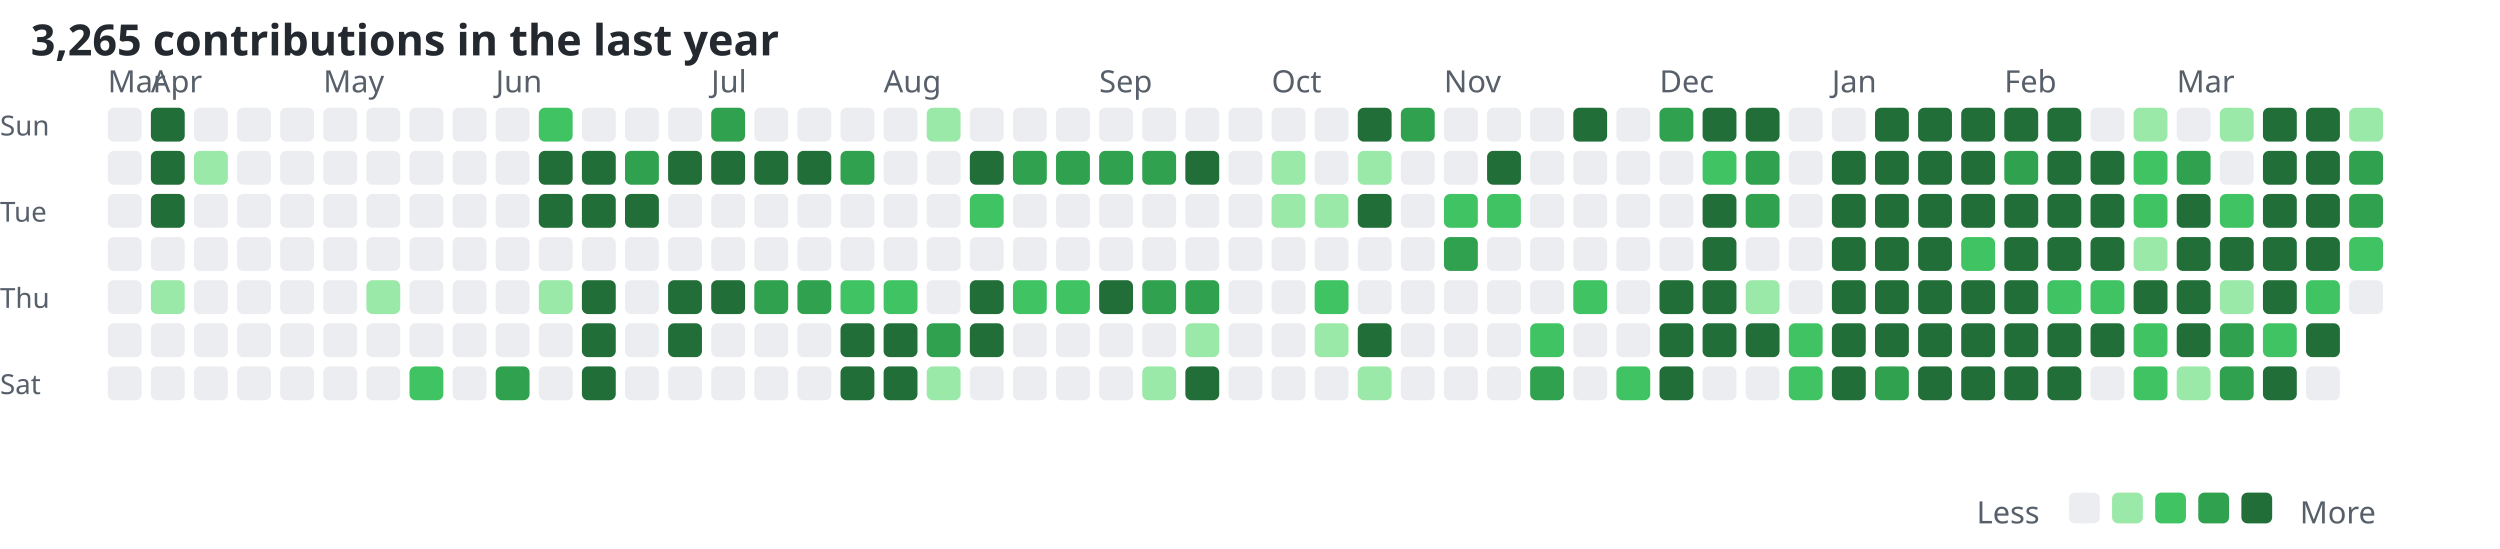
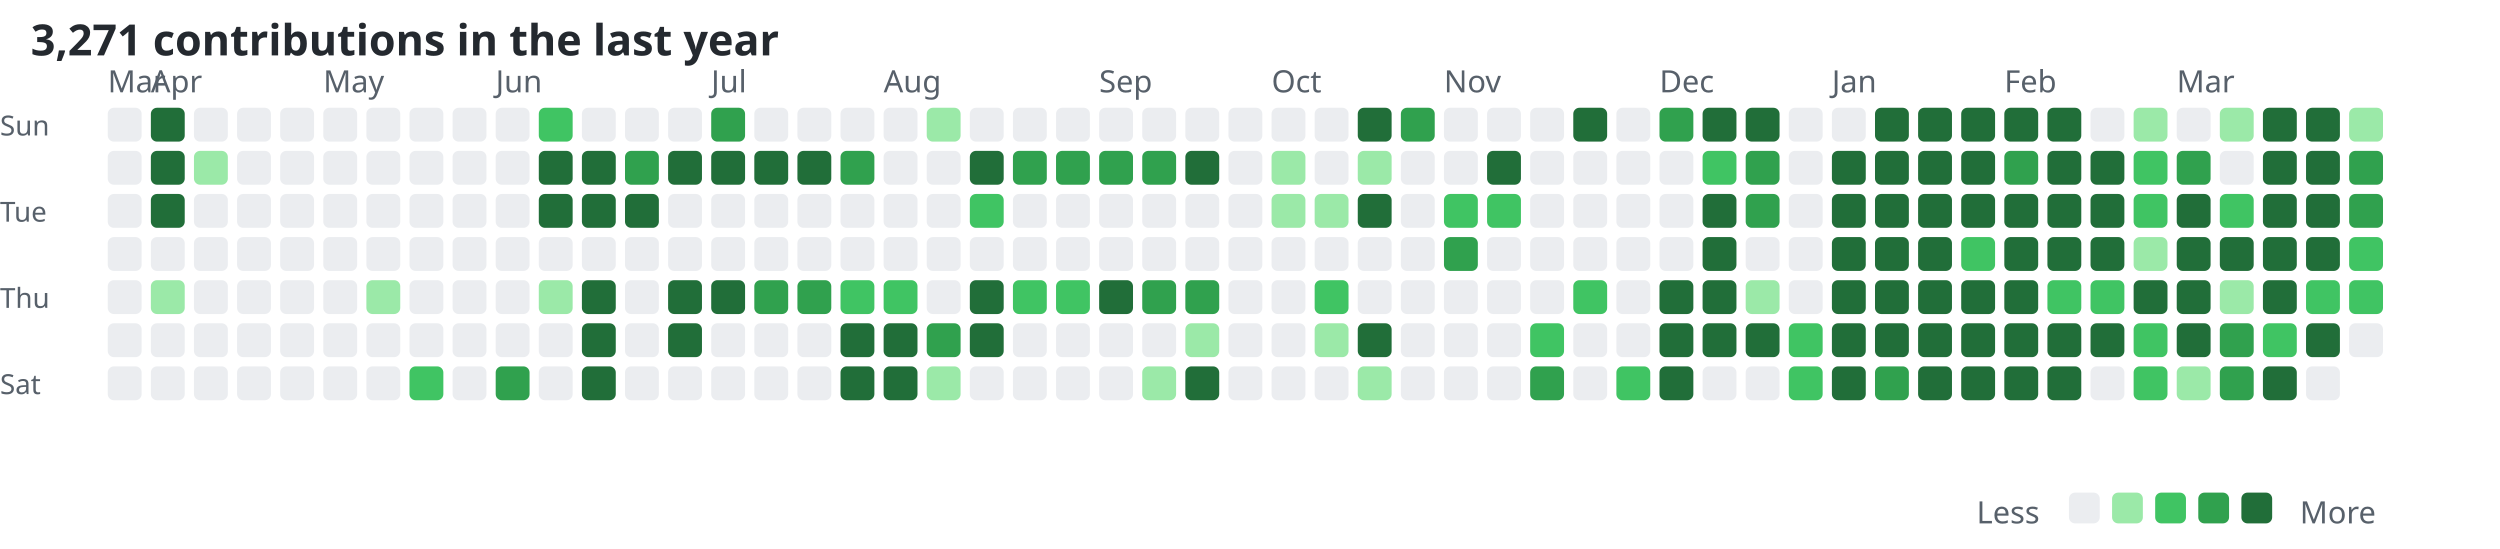
<svg xmlns="http://www.w3.org/2000/svg" width="812" height="178" viewBox="0 0 812 178">
  <style>
    .title { font: 600 14px 'Segoe UI', sans-serif; fill: #24292f; }
    .month { font: 400 10px 'Segoe UI', sans-serif; fill: #57606a; }
    .legend { font: 400 10px 'Segoe UI', sans-serif; fill: #57606a; }
    .day { font: 400 9px 'Segoe UI', sans-serif; fill: #57606a; }
  </style>
-   <text x="10" y="18" class="title">3,265 contributions in the last year</text>
+   <text x="10" y="18" class="title">3,271 contributions in the last year</text>
  <text x="35" y="30" class="month">Mar</text>
  <text x="49" y="30" class="month">Apr</text>
  <text x="105" y="30" class="month">May</text>
  <text x="161" y="30" class="month">Jun</text>
  <text x="231" y="30" class="month">Jul</text>
  <text x="287" y="30" class="month">Aug</text>
  <text x="357" y="30" class="month">Sep</text>
  <text x="413" y="30" class="month">Oct</text>
  <text x="469" y="30" class="month">Nov</text>
  <text x="539" y="30" class="month">Dec</text>
  <text x="595" y="30" class="month">Jan</text>
  <text x="651" y="30" class="month">Feb</text>
  <text x="707" y="30" class="month">Mar</text>
  <text x="0" y="44" class="day">Sun</text>
  <text x="0" y="72" class="day">Tue</text>
  <text x="0" y="100" class="day">Thu</text>
  <text x="0" y="128" class="day">Sat</text>
  <rect x="35" y="35" width="11" height="11" rx="2" ry="2" fill="#ebedf0" />
  <rect x="35" y="49" width="11" height="11" rx="2" ry="2" fill="#ebedf0" />
  <rect x="35" y="63" width="11" height="11" rx="2" ry="2" fill="#ebedf0" />
  <rect x="35" y="77" width="11" height="11" rx="2" ry="2" fill="#ebedf0" />
  <rect x="35" y="91" width="11" height="11" rx="2" ry="2" fill="#ebedf0" />
  <rect x="35" y="105" width="11" height="11" rx="2" ry="2" fill="#ebedf0" />
  <rect x="35" y="119" width="11" height="11" rx="2" ry="2" fill="#ebedf0" />
  <rect x="49" y="35" width="11" height="11" rx="2" ry="2" fill="#216e39" />
  <rect x="49" y="49" width="11" height="11" rx="2" ry="2" fill="#216e39" />
  <rect x="49" y="63" width="11" height="11" rx="2" ry="2" fill="#216e39" />
  <rect x="49" y="77" width="11" height="11" rx="2" ry="2" fill="#ebedf0" />
  <rect x="49" y="91" width="11" height="11" rx="2" ry="2" fill="#9be9a8" />
  <rect x="49" y="105" width="11" height="11" rx="2" ry="2" fill="#ebedf0" />
  <rect x="49" y="119" width="11" height="11" rx="2" ry="2" fill="#ebedf0" />
  <rect x="63" y="35" width="11" height="11" rx="2" ry="2" fill="#ebedf0" />
  <rect x="63" y="49" width="11" height="11" rx="2" ry="2" fill="#9be9a8" />
  <rect x="63" y="63" width="11" height="11" rx="2" ry="2" fill="#ebedf0" />
  <rect x="63" y="77" width="11" height="11" rx="2" ry="2" fill="#ebedf0" />
  <rect x="63" y="91" width="11" height="11" rx="2" ry="2" fill="#ebedf0" />
  <rect x="63" y="105" width="11" height="11" rx="2" ry="2" fill="#ebedf0" />
  <rect x="63" y="119" width="11" height="11" rx="2" ry="2" fill="#ebedf0" />
  <rect x="77" y="35" width="11" height="11" rx="2" ry="2" fill="#ebedf0" />
  <rect x="77" y="49" width="11" height="11" rx="2" ry="2" fill="#ebedf0" />
  <rect x="77" y="63" width="11" height="11" rx="2" ry="2" fill="#ebedf0" />
  <rect x="77" y="77" width="11" height="11" rx="2" ry="2" fill="#ebedf0" />
  <rect x="77" y="91" width="11" height="11" rx="2" ry="2" fill="#ebedf0" />
  <rect x="77" y="105" width="11" height="11" rx="2" ry="2" fill="#ebedf0" />
  <rect x="77" y="119" width="11" height="11" rx="2" ry="2" fill="#ebedf0" />
  <rect x="91" y="35" width="11" height="11" rx="2" ry="2" fill="#ebedf0" />
  <rect x="91" y="49" width="11" height="11" rx="2" ry="2" fill="#ebedf0" />
  <rect x="91" y="63" width="11" height="11" rx="2" ry="2" fill="#ebedf0" />
  <rect x="91" y="77" width="11" height="11" rx="2" ry="2" fill="#ebedf0" />
  <rect x="91" y="91" width="11" height="11" rx="2" ry="2" fill="#ebedf0" />
  <rect x="91" y="105" width="11" height="11" rx="2" ry="2" fill="#ebedf0" />
  <rect x="91" y="119" width="11" height="11" rx="2" ry="2" fill="#ebedf0" />
  <rect x="105" y="35" width="11" height="11" rx="2" ry="2" fill="#ebedf0" />
  <rect x="105" y="49" width="11" height="11" rx="2" ry="2" fill="#ebedf0" />
  <rect x="105" y="63" width="11" height="11" rx="2" ry="2" fill="#ebedf0" />
  <rect x="105" y="77" width="11" height="11" rx="2" ry="2" fill="#ebedf0" />
  <rect x="105" y="91" width="11" height="11" rx="2" ry="2" fill="#ebedf0" />
  <rect x="105" y="105" width="11" height="11" rx="2" ry="2" fill="#ebedf0" />
  <rect x="105" y="119" width="11" height="11" rx="2" ry="2" fill="#ebedf0" />
  <rect x="119" y="35" width="11" height="11" rx="2" ry="2" fill="#ebedf0" />
  <rect x="119" y="49" width="11" height="11" rx="2" ry="2" fill="#ebedf0" />
  <rect x="119" y="63" width="11" height="11" rx="2" ry="2" fill="#ebedf0" />
  <rect x="119" y="77" width="11" height="11" rx="2" ry="2" fill="#ebedf0" />
  <rect x="119" y="91" width="11" height="11" rx="2" ry="2" fill="#9be9a8" />
  <rect x="119" y="105" width="11" height="11" rx="2" ry="2" fill="#ebedf0" />
  <rect x="119" y="119" width="11" height="11" rx="2" ry="2" fill="#ebedf0" />
  <rect x="133" y="35" width="11" height="11" rx="2" ry="2" fill="#ebedf0" />
  <rect x="133" y="49" width="11" height="11" rx="2" ry="2" fill="#ebedf0" />
  <rect x="133" y="63" width="11" height="11" rx="2" ry="2" fill="#ebedf0" />
  <rect x="133" y="77" width="11" height="11" rx="2" ry="2" fill="#ebedf0" />
  <rect x="133" y="91" width="11" height="11" rx="2" ry="2" fill="#ebedf0" />
  <rect x="133" y="105" width="11" height="11" rx="2" ry="2" fill="#ebedf0" />
  <rect x="133" y="119" width="11" height="11" rx="2" ry="2" fill="#40c463" />
  <rect x="147" y="35" width="11" height="11" rx="2" ry="2" fill="#ebedf0" />
  <rect x="147" y="49" width="11" height="11" rx="2" ry="2" fill="#ebedf0" />
  <rect x="147" y="63" width="11" height="11" rx="2" ry="2" fill="#ebedf0" />
  <rect x="147" y="77" width="11" height="11" rx="2" ry="2" fill="#ebedf0" />
  <rect x="147" y="91" width="11" height="11" rx="2" ry="2" fill="#ebedf0" />
  <rect x="147" y="105" width="11" height="11" rx="2" ry="2" fill="#ebedf0" />
  <rect x="147" y="119" width="11" height="11" rx="2" ry="2" fill="#ebedf0" />
  <rect x="161" y="35" width="11" height="11" rx="2" ry="2" fill="#ebedf0" />
  <rect x="161" y="49" width="11" height="11" rx="2" ry="2" fill="#ebedf0" />
  <rect x="161" y="63" width="11" height="11" rx="2" ry="2" fill="#ebedf0" />
  <rect x="161" y="77" width="11" height="11" rx="2" ry="2" fill="#ebedf0" />
  <rect x="161" y="91" width="11" height="11" rx="2" ry="2" fill="#ebedf0" />
  <rect x="161" y="105" width="11" height="11" rx="2" ry="2" fill="#ebedf0" />
  <rect x="161" y="119" width="11" height="11" rx="2" ry="2" fill="#30a14e" />
  <rect x="175" y="35" width="11" height="11" rx="2" ry="2" fill="#40c463" />
  <rect x="175" y="49" width="11" height="11" rx="2" ry="2" fill="#216e39" />
  <rect x="175" y="63" width="11" height="11" rx="2" ry="2" fill="#216e39" />
  <rect x="175" y="77" width="11" height="11" rx="2" ry="2" fill="#ebedf0" />
  <rect x="175" y="91" width="11" height="11" rx="2" ry="2" fill="#9be9a8" />
  <rect x="175" y="105" width="11" height="11" rx="2" ry="2" fill="#ebedf0" />
  <rect x="175" y="119" width="11" height="11" rx="2" ry="2" fill="#ebedf0" />
  <rect x="189" y="35" width="11" height="11" rx="2" ry="2" fill="#ebedf0" />
  <rect x="189" y="49" width="11" height="11" rx="2" ry="2" fill="#216e39" />
  <rect x="189" y="63" width="11" height="11" rx="2" ry="2" fill="#216e39" />
  <rect x="189" y="77" width="11" height="11" rx="2" ry="2" fill="#ebedf0" />
  <rect x="189" y="91" width="11" height="11" rx="2" ry="2" fill="#216e39" />
  <rect x="189" y="105" width="11" height="11" rx="2" ry="2" fill="#216e39" />
  <rect x="189" y="119" width="11" height="11" rx="2" ry="2" fill="#216e39" />
  <rect x="203" y="35" width="11" height="11" rx="2" ry="2" fill="#ebedf0" />
  <rect x="203" y="49" width="11" height="11" rx="2" ry="2" fill="#30a14e" />
  <rect x="203" y="63" width="11" height="11" rx="2" ry="2" fill="#216e39" />
  <rect x="203" y="77" width="11" height="11" rx="2" ry="2" fill="#ebedf0" />
  <rect x="203" y="91" width="11" height="11" rx="2" ry="2" fill="#ebedf0" />
  <rect x="203" y="105" width="11" height="11" rx="2" ry="2" fill="#ebedf0" />
  <rect x="203" y="119" width="11" height="11" rx="2" ry="2" fill="#ebedf0" />
  <rect x="217" y="35" width="11" height="11" rx="2" ry="2" fill="#ebedf0" />
  <rect x="217" y="49" width="11" height="11" rx="2" ry="2" fill="#216e39" />
  <rect x="217" y="63" width="11" height="11" rx="2" ry="2" fill="#ebedf0" />
  <rect x="217" y="77" width="11" height="11" rx="2" ry="2" fill="#ebedf0" />
  <rect x="217" y="91" width="11" height="11" rx="2" ry="2" fill="#216e39" />
  <rect x="217" y="105" width="11" height="11" rx="2" ry="2" fill="#216e39" />
  <rect x="217" y="119" width="11" height="11" rx="2" ry="2" fill="#ebedf0" />
  <rect x="231" y="35" width="11" height="11" rx="2" ry="2" fill="#30a14e" />
  <rect x="231" y="49" width="11" height="11" rx="2" ry="2" fill="#216e39" />
  <rect x="231" y="63" width="11" height="11" rx="2" ry="2" fill="#ebedf0" />
  <rect x="231" y="77" width="11" height="11" rx="2" ry="2" fill="#ebedf0" />
  <rect x="231" y="91" width="11" height="11" rx="2" ry="2" fill="#216e39" />
  <rect x="231" y="105" width="11" height="11" rx="2" ry="2" fill="#ebedf0" />
  <rect x="231" y="119" width="11" height="11" rx="2" ry="2" fill="#ebedf0" />
  <rect x="245" y="35" width="11" height="11" rx="2" ry="2" fill="#ebedf0" />
  <rect x="245" y="49" width="11" height="11" rx="2" ry="2" fill="#216e39" />
  <rect x="245" y="63" width="11" height="11" rx="2" ry="2" fill="#ebedf0" />
  <rect x="245" y="77" width="11" height="11" rx="2" ry="2" fill="#ebedf0" />
  <rect x="245" y="91" width="11" height="11" rx="2" ry="2" fill="#30a14e" />
  <rect x="245" y="105" width="11" height="11" rx="2" ry="2" fill="#ebedf0" />
  <rect x="245" y="119" width="11" height="11" rx="2" ry="2" fill="#ebedf0" />
  <rect x="259" y="35" width="11" height="11" rx="2" ry="2" fill="#ebedf0" />
  <rect x="259" y="49" width="11" height="11" rx="2" ry="2" fill="#216e39" />
  <rect x="259" y="63" width="11" height="11" rx="2" ry="2" fill="#ebedf0" />
  <rect x="259" y="77" width="11" height="11" rx="2" ry="2" fill="#ebedf0" />
  <rect x="259" y="91" width="11" height="11" rx="2" ry="2" fill="#30a14e" />
  <rect x="259" y="105" width="11" height="11" rx="2" ry="2" fill="#ebedf0" />
  <rect x="259" y="119" width="11" height="11" rx="2" ry="2" fill="#ebedf0" />
  <rect x="273" y="35" width="11" height="11" rx="2" ry="2" fill="#ebedf0" />
  <rect x="273" y="49" width="11" height="11" rx="2" ry="2" fill="#30a14e" />
  <rect x="273" y="63" width="11" height="11" rx="2" ry="2" fill="#ebedf0" />
  <rect x="273" y="77" width="11" height="11" rx="2" ry="2" fill="#ebedf0" />
  <rect x="273" y="91" width="11" height="11" rx="2" ry="2" fill="#40c463" />
  <rect x="273" y="105" width="11" height="11" rx="2" ry="2" fill="#216e39" />
  <rect x="273" y="119" width="11" height="11" rx="2" ry="2" fill="#216e39" />
  <rect x="287" y="35" width="11" height="11" rx="2" ry="2" fill="#ebedf0" />
  <rect x="287" y="49" width="11" height="11" rx="2" ry="2" fill="#ebedf0" />
  <rect x="287" y="63" width="11" height="11" rx="2" ry="2" fill="#ebedf0" />
  <rect x="287" y="77" width="11" height="11" rx="2" ry="2" fill="#ebedf0" />
  <rect x="287" y="91" width="11" height="11" rx="2" ry="2" fill="#40c463" />
  <rect x="287" y="105" width="11" height="11" rx="2" ry="2" fill="#216e39" />
  <rect x="287" y="119" width="11" height="11" rx="2" ry="2" fill="#216e39" />
  <rect x="301" y="35" width="11" height="11" rx="2" ry="2" fill="#9be9a8" />
  <rect x="301" y="49" width="11" height="11" rx="2" ry="2" fill="#ebedf0" />
  <rect x="301" y="63" width="11" height="11" rx="2" ry="2" fill="#ebedf0" />
  <rect x="301" y="77" width="11" height="11" rx="2" ry="2" fill="#ebedf0" />
  <rect x="301" y="91" width="11" height="11" rx="2" ry="2" fill="#ebedf0" />
  <rect x="301" y="105" width="11" height="11" rx="2" ry="2" fill="#30a14e" />
  <rect x="301" y="119" width="11" height="11" rx="2" ry="2" fill="#9be9a8" />
  <rect x="315" y="35" width="11" height="11" rx="2" ry="2" fill="#ebedf0" />
  <rect x="315" y="49" width="11" height="11" rx="2" ry="2" fill="#216e39" />
  <rect x="315" y="63" width="11" height="11" rx="2" ry="2" fill="#40c463" />
  <rect x="315" y="77" width="11" height="11" rx="2" ry="2" fill="#ebedf0" />
  <rect x="315" y="91" width="11" height="11" rx="2" ry="2" fill="#216e39" />
  <rect x="315" y="105" width="11" height="11" rx="2" ry="2" fill="#216e39" />
  <rect x="315" y="119" width="11" height="11" rx="2" ry="2" fill="#ebedf0" />
  <rect x="329" y="35" width="11" height="11" rx="2" ry="2" fill="#ebedf0" />
  <rect x="329" y="49" width="11" height="11" rx="2" ry="2" fill="#30a14e" />
  <rect x="329" y="63" width="11" height="11" rx="2" ry="2" fill="#ebedf0" />
  <rect x="329" y="77" width="11" height="11" rx="2" ry="2" fill="#ebedf0" />
  <rect x="329" y="91" width="11" height="11" rx="2" ry="2" fill="#40c463" />
  <rect x="329" y="105" width="11" height="11" rx="2" ry="2" fill="#ebedf0" />
  <rect x="329" y="119" width="11" height="11" rx="2" ry="2" fill="#ebedf0" />
  <rect x="343" y="35" width="11" height="11" rx="2" ry="2" fill="#ebedf0" />
  <rect x="343" y="49" width="11" height="11" rx="2" ry="2" fill="#30a14e" />
  <rect x="343" y="63" width="11" height="11" rx="2" ry="2" fill="#ebedf0" />
  <rect x="343" y="77" width="11" height="11" rx="2" ry="2" fill="#ebedf0" />
  <rect x="343" y="91" width="11" height="11" rx="2" ry="2" fill="#40c463" />
  <rect x="343" y="105" width="11" height="11" rx="2" ry="2" fill="#ebedf0" />
  <rect x="343" y="119" width="11" height="11" rx="2" ry="2" fill="#ebedf0" />
  <rect x="357" y="35" width="11" height="11" rx="2" ry="2" fill="#ebedf0" />
  <rect x="357" y="49" width="11" height="11" rx="2" ry="2" fill="#30a14e" />
  <rect x="357" y="63" width="11" height="11" rx="2" ry="2" fill="#ebedf0" />
  <rect x="357" y="77" width="11" height="11" rx="2" ry="2" fill="#ebedf0" />
  <rect x="357" y="91" width="11" height="11" rx="2" ry="2" fill="#216e39" />
  <rect x="357" y="105" width="11" height="11" rx="2" ry="2" fill="#ebedf0" />
  <rect x="357" y="119" width="11" height="11" rx="2" ry="2" fill="#ebedf0" />
  <rect x="371" y="35" width="11" height="11" rx="2" ry="2" fill="#ebedf0" />
  <rect x="371" y="49" width="11" height="11" rx="2" ry="2" fill="#30a14e" />
  <rect x="371" y="63" width="11" height="11" rx="2" ry="2" fill="#ebedf0" />
  <rect x="371" y="77" width="11" height="11" rx="2" ry="2" fill="#ebedf0" />
  <rect x="371" y="91" width="11" height="11" rx="2" ry="2" fill="#30a14e" />
  <rect x="371" y="105" width="11" height="11" rx="2" ry="2" fill="#ebedf0" />
  <rect x="371" y="119" width="11" height="11" rx="2" ry="2" fill="#9be9a8" />
  <rect x="385" y="35" width="11" height="11" rx="2" ry="2" fill="#ebedf0" />
  <rect x="385" y="49" width="11" height="11" rx="2" ry="2" fill="#216e39" />
  <rect x="385" y="63" width="11" height="11" rx="2" ry="2" fill="#ebedf0" />
  <rect x="385" y="77" width="11" height="11" rx="2" ry="2" fill="#ebedf0" />
  <rect x="385" y="91" width="11" height="11" rx="2" ry="2" fill="#30a14e" />
  <rect x="385" y="105" width="11" height="11" rx="2" ry="2" fill="#9be9a8" />
  <rect x="385" y="119" width="11" height="11" rx="2" ry="2" fill="#216e39" />
  <rect x="399" y="35" width="11" height="11" rx="2" ry="2" fill="#ebedf0" />
  <rect x="399" y="49" width="11" height="11" rx="2" ry="2" fill="#ebedf0" />
  <rect x="399" y="63" width="11" height="11" rx="2" ry="2" fill="#ebedf0" />
  <rect x="399" y="77" width="11" height="11" rx="2" ry="2" fill="#ebedf0" />
  <rect x="399" y="91" width="11" height="11" rx="2" ry="2" fill="#ebedf0" />
  <rect x="399" y="105" width="11" height="11" rx="2" ry="2" fill="#ebedf0" />
  <rect x="399" y="119" width="11" height="11" rx="2" ry="2" fill="#ebedf0" />
  <rect x="413" y="35" width="11" height="11" rx="2" ry="2" fill="#ebedf0" />
  <rect x="413" y="49" width="11" height="11" rx="2" ry="2" fill="#9be9a8" />
  <rect x="413" y="63" width="11" height="11" rx="2" ry="2" fill="#9be9a8" />
  <rect x="413" y="77" width="11" height="11" rx="2" ry="2" fill="#ebedf0" />
  <rect x="413" y="91" width="11" height="11" rx="2" ry="2" fill="#ebedf0" />
  <rect x="413" y="105" width="11" height="11" rx="2" ry="2" fill="#ebedf0" />
  <rect x="413" y="119" width="11" height="11" rx="2" ry="2" fill="#ebedf0" />
  <rect x="427" y="35" width="11" height="11" rx="2" ry="2" fill="#ebedf0" />
  <rect x="427" y="49" width="11" height="11" rx="2" ry="2" fill="#ebedf0" />
  <rect x="427" y="63" width="11" height="11" rx="2" ry="2" fill="#9be9a8" />
  <rect x="427" y="77" width="11" height="11" rx="2" ry="2" fill="#ebedf0" />
  <rect x="427" y="91" width="11" height="11" rx="2" ry="2" fill="#40c463" />
  <rect x="427" y="105" width="11" height="11" rx="2" ry="2" fill="#9be9a8" />
  <rect x="427" y="119" width="11" height="11" rx="2" ry="2" fill="#ebedf0" />
  <rect x="441" y="35" width="11" height="11" rx="2" ry="2" fill="#216e39" />
  <rect x="441" y="49" width="11" height="11" rx="2" ry="2" fill="#9be9a8" />
  <rect x="441" y="63" width="11" height="11" rx="2" ry="2" fill="#216e39" />
  <rect x="441" y="77" width="11" height="11" rx="2" ry="2" fill="#ebedf0" />
  <rect x="441" y="91" width="11" height="11" rx="2" ry="2" fill="#ebedf0" />
  <rect x="441" y="105" width="11" height="11" rx="2" ry="2" fill="#216e39" />
  <rect x="441" y="119" width="11" height="11" rx="2" ry="2" fill="#9be9a8" />
  <rect x="455" y="35" width="11" height="11" rx="2" ry="2" fill="#30a14e" />
  <rect x="455" y="49" width="11" height="11" rx="2" ry="2" fill="#ebedf0" />
  <rect x="455" y="63" width="11" height="11" rx="2" ry="2" fill="#ebedf0" />
  <rect x="455" y="77" width="11" height="11" rx="2" ry="2" fill="#ebedf0" />
  <rect x="455" y="91" width="11" height="11" rx="2" ry="2" fill="#ebedf0" />
  <rect x="455" y="105" width="11" height="11" rx="2" ry="2" fill="#ebedf0" />
  <rect x="455" y="119" width="11" height="11" rx="2" ry="2" fill="#ebedf0" />
  <rect x="469" y="35" width="11" height="11" rx="2" ry="2" fill="#ebedf0" />
  <rect x="469" y="49" width="11" height="11" rx="2" ry="2" fill="#ebedf0" />
  <rect x="469" y="63" width="11" height="11" rx="2" ry="2" fill="#40c463" />
  <rect x="469" y="77" width="11" height="11" rx="2" ry="2" fill="#30a14e" />
  <rect x="469" y="91" width="11" height="11" rx="2" ry="2" fill="#ebedf0" />
  <rect x="469" y="105" width="11" height="11" rx="2" ry="2" fill="#ebedf0" />
  <rect x="469" y="119" width="11" height="11" rx="2" ry="2" fill="#ebedf0" />
  <rect x="483" y="35" width="11" height="11" rx="2" ry="2" fill="#ebedf0" />
  <rect x="483" y="49" width="11" height="11" rx="2" ry="2" fill="#216e39" />
  <rect x="483" y="63" width="11" height="11" rx="2" ry="2" fill="#40c463" />
  <rect x="483" y="77" width="11" height="11" rx="2" ry="2" fill="#ebedf0" />
  <rect x="483" y="91" width="11" height="11" rx="2" ry="2" fill="#ebedf0" />
  <rect x="483" y="105" width="11" height="11" rx="2" ry="2" fill="#ebedf0" />
  <rect x="483" y="119" width="11" height="11" rx="2" ry="2" fill="#ebedf0" />
  <rect x="497" y="35" width="11" height="11" rx="2" ry="2" fill="#ebedf0" />
  <rect x="497" y="49" width="11" height="11" rx="2" ry="2" fill="#ebedf0" />
  <rect x="497" y="63" width="11" height="11" rx="2" ry="2" fill="#ebedf0" />
  <rect x="497" y="77" width="11" height="11" rx="2" ry="2" fill="#ebedf0" />
  <rect x="497" y="91" width="11" height="11" rx="2" ry="2" fill="#ebedf0" />
  <rect x="497" y="105" width="11" height="11" rx="2" ry="2" fill="#40c463" />
  <rect x="497" y="119" width="11" height="11" rx="2" ry="2" fill="#30a14e" />
  <rect x="511" y="35" width="11" height="11" rx="2" ry="2" fill="#216e39" />
  <rect x="511" y="49" width="11" height="11" rx="2" ry="2" fill="#ebedf0" />
  <rect x="511" y="63" width="11" height="11" rx="2" ry="2" fill="#ebedf0" />
  <rect x="511" y="77" width="11" height="11" rx="2" ry="2" fill="#ebedf0" />
  <rect x="511" y="91" width="11" height="11" rx="2" ry="2" fill="#40c463" />
  <rect x="511" y="105" width="11" height="11" rx="2" ry="2" fill="#ebedf0" />
  <rect x="511" y="119" width="11" height="11" rx="2" ry="2" fill="#ebedf0" />
  <rect x="525" y="35" width="11" height="11" rx="2" ry="2" fill="#ebedf0" />
  <rect x="525" y="49" width="11" height="11" rx="2" ry="2" fill="#ebedf0" />
  <rect x="525" y="63" width="11" height="11" rx="2" ry="2" fill="#ebedf0" />
  <rect x="525" y="77" width="11" height="11" rx="2" ry="2" fill="#ebedf0" />
  <rect x="525" y="91" width="11" height="11" rx="2" ry="2" fill="#ebedf0" />
  <rect x="525" y="105" width="11" height="11" rx="2" ry="2" fill="#ebedf0" />
  <rect x="525" y="119" width="11" height="11" rx="2" ry="2" fill="#40c463" />
  <rect x="539" y="35" width="11" height="11" rx="2" ry="2" fill="#30a14e" />
  <rect x="539" y="49" width="11" height="11" rx="2" ry="2" fill="#ebedf0" />
  <rect x="539" y="63" width="11" height="11" rx="2" ry="2" fill="#ebedf0" />
  <rect x="539" y="77" width="11" height="11" rx="2" ry="2" fill="#ebedf0" />
  <rect x="539" y="91" width="11" height="11" rx="2" ry="2" fill="#216e39" />
  <rect x="539" y="105" width="11" height="11" rx="2" ry="2" fill="#216e39" />
  <rect x="539" y="119" width="11" height="11" rx="2" ry="2" fill="#216e39" />
  <rect x="553" y="35" width="11" height="11" rx="2" ry="2" fill="#216e39" />
  <rect x="553" y="49" width="11" height="11" rx="2" ry="2" fill="#40c463" />
  <rect x="553" y="63" width="11" height="11" rx="2" ry="2" fill="#216e39" />
  <rect x="553" y="77" width="11" height="11" rx="2" ry="2" fill="#216e39" />
  <rect x="553" y="91" width="11" height="11" rx="2" ry="2" fill="#216e39" />
  <rect x="553" y="105" width="11" height="11" rx="2" ry="2" fill="#216e39" />
  <rect x="553" y="119" width="11" height="11" rx="2" ry="2" fill="#ebedf0" />
  <rect x="567" y="35" width="11" height="11" rx="2" ry="2" fill="#216e39" />
  <rect x="567" y="49" width="11" height="11" rx="2" ry="2" fill="#30a14e" />
  <rect x="567" y="63" width="11" height="11" rx="2" ry="2" fill="#30a14e" />
  <rect x="567" y="77" width="11" height="11" rx="2" ry="2" fill="#ebedf0" />
  <rect x="567" y="91" width="11" height="11" rx="2" ry="2" fill="#9be9a8" />
  <rect x="567" y="105" width="11" height="11" rx="2" ry="2" fill="#216e39" />
  <rect x="567" y="119" width="11" height="11" rx="2" ry="2" fill="#ebedf0" />
  <rect x="581" y="35" width="11" height="11" rx="2" ry="2" fill="#ebedf0" />
  <rect x="581" y="49" width="11" height="11" rx="2" ry="2" fill="#ebedf0" />
  <rect x="581" y="63" width="11" height="11" rx="2" ry="2" fill="#ebedf0" />
  <rect x="581" y="77" width="11" height="11" rx="2" ry="2" fill="#ebedf0" />
  <rect x="581" y="91" width="11" height="11" rx="2" ry="2" fill="#ebedf0" />
  <rect x="581" y="105" width="11" height="11" rx="2" ry="2" fill="#40c463" />
  <rect x="581" y="119" width="11" height="11" rx="2" ry="2" fill="#40c463" />
  <rect x="595" y="35" width="11" height="11" rx="2" ry="2" fill="#ebedf0" />
  <rect x="595" y="49" width="11" height="11" rx="2" ry="2" fill="#216e39" />
  <rect x="595" y="63" width="11" height="11" rx="2" ry="2" fill="#216e39" />
  <rect x="595" y="77" width="11" height="11" rx="2" ry="2" fill="#216e39" />
  <rect x="595" y="91" width="11" height="11" rx="2" ry="2" fill="#216e39" />
  <rect x="595" y="105" width="11" height="11" rx="2" ry="2" fill="#216e39" />
  <rect x="595" y="119" width="11" height="11" rx="2" ry="2" fill="#216e39" />
  <rect x="609" y="35" width="11" height="11" rx="2" ry="2" fill="#216e39" />
  <rect x="609" y="49" width="11" height="11" rx="2" ry="2" fill="#216e39" />
  <rect x="609" y="63" width="11" height="11" rx="2" ry="2" fill="#216e39" />
  <rect x="609" y="77" width="11" height="11" rx="2" ry="2" fill="#216e39" />
  <rect x="609" y="91" width="11" height="11" rx="2" ry="2" fill="#216e39" />
  <rect x="609" y="105" width="11" height="11" rx="2" ry="2" fill="#216e39" />
  <rect x="609" y="119" width="11" height="11" rx="2" ry="2" fill="#30a14e" />
  <rect x="623" y="35" width="11" height="11" rx="2" ry="2" fill="#216e39" />
  <rect x="623" y="49" width="11" height="11" rx="2" ry="2" fill="#216e39" />
  <rect x="623" y="63" width="11" height="11" rx="2" ry="2" fill="#216e39" />
  <rect x="623" y="77" width="11" height="11" rx="2" ry="2" fill="#216e39" />
  <rect x="623" y="91" width="11" height="11" rx="2" ry="2" fill="#216e39" />
  <rect x="623" y="105" width="11" height="11" rx="2" ry="2" fill="#216e39" />
  <rect x="623" y="119" width="11" height="11" rx="2" ry="2" fill="#216e39" />
  <rect x="637" y="35" width="11" height="11" rx="2" ry="2" fill="#216e39" />
  <rect x="637" y="49" width="11" height="11" rx="2" ry="2" fill="#216e39" />
  <rect x="637" y="63" width="11" height="11" rx="2" ry="2" fill="#216e39" />
  <rect x="637" y="77" width="11" height="11" rx="2" ry="2" fill="#40c463" />
  <rect x="637" y="91" width="11" height="11" rx="2" ry="2" fill="#216e39" />
  <rect x="637" y="105" width="11" height="11" rx="2" ry="2" fill="#216e39" />
  <rect x="637" y="119" width="11" height="11" rx="2" ry="2" fill="#216e39" />
  <rect x="651" y="35" width="11" height="11" rx="2" ry="2" fill="#216e39" />
  <rect x="651" y="49" width="11" height="11" rx="2" ry="2" fill="#30a14e" />
  <rect x="651" y="63" width="11" height="11" rx="2" ry="2" fill="#216e39" />
  <rect x="651" y="77" width="11" height="11" rx="2" ry="2" fill="#216e39" />
  <rect x="651" y="91" width="11" height="11" rx="2" ry="2" fill="#216e39" />
  <rect x="651" y="105" width="11" height="11" rx="2" ry="2" fill="#216e39" />
  <rect x="651" y="119" width="11" height="11" rx="2" ry="2" fill="#216e39" />
  <rect x="665" y="35" width="11" height="11" rx="2" ry="2" fill="#216e39" />
  <rect x="665" y="49" width="11" height="11" rx="2" ry="2" fill="#216e39" />
  <rect x="665" y="63" width="11" height="11" rx="2" ry="2" fill="#216e39" />
  <rect x="665" y="77" width="11" height="11" rx="2" ry="2" fill="#216e39" />
  <rect x="665" y="91" width="11" height="11" rx="2" ry="2" fill="#40c463" />
  <rect x="665" y="105" width="11" height="11" rx="2" ry="2" fill="#216e39" />
  <rect x="665" y="119" width="11" height="11" rx="2" ry="2" fill="#216e39" />
  <rect x="679" y="35" width="11" height="11" rx="2" ry="2" fill="#ebedf0" />
  <rect x="679" y="49" width="11" height="11" rx="2" ry="2" fill="#216e39" />
  <rect x="679" y="63" width="11" height="11" rx="2" ry="2" fill="#216e39" />
  <rect x="679" y="77" width="11" height="11" rx="2" ry="2" fill="#216e39" />
  <rect x="679" y="91" width="11" height="11" rx="2" ry="2" fill="#40c463" />
  <rect x="679" y="105" width="11" height="11" rx="2" ry="2" fill="#216e39" />
  <rect x="679" y="119" width="11" height="11" rx="2" ry="2" fill="#ebedf0" />
  <rect x="693" y="35" width="11" height="11" rx="2" ry="2" fill="#9be9a8" />
  <rect x="693" y="49" width="11" height="11" rx="2" ry="2" fill="#40c463" />
  <rect x="693" y="63" width="11" height="11" rx="2" ry="2" fill="#40c463" />
  <rect x="693" y="77" width="11" height="11" rx="2" ry="2" fill="#9be9a8" />
  <rect x="693" y="91" width="11" height="11" rx="2" ry="2" fill="#216e39" />
  <rect x="693" y="105" width="11" height="11" rx="2" ry="2" fill="#40c463" />
  <rect x="693" y="119" width="11" height="11" rx="2" ry="2" fill="#40c463" />
  <rect x="707" y="35" width="11" height="11" rx="2" ry="2" fill="#ebedf0" />
  <rect x="707" y="49" width="11" height="11" rx="2" ry="2" fill="#30a14e" />
  <rect x="707" y="63" width="11" height="11" rx="2" ry="2" fill="#216e39" />
  <rect x="707" y="77" width="11" height="11" rx="2" ry="2" fill="#216e39" />
  <rect x="707" y="91" width="11" height="11" rx="2" ry="2" fill="#216e39" />
  <rect x="707" y="105" width="11" height="11" rx="2" ry="2" fill="#216e39" />
  <rect x="707" y="119" width="11" height="11" rx="2" ry="2" fill="#9be9a8" />
  <rect x="721" y="35" width="11" height="11" rx="2" ry="2" fill="#9be9a8" />
  <rect x="721" y="49" width="11" height="11" rx="2" ry="2" fill="#ebedf0" />
  <rect x="721" y="63" width="11" height="11" rx="2" ry="2" fill="#40c463" />
  <rect x="721" y="77" width="11" height="11" rx="2" ry="2" fill="#216e39" />
  <rect x="721" y="91" width="11" height="11" rx="2" ry="2" fill="#9be9a8" />
  <rect x="721" y="105" width="11" height="11" rx="2" ry="2" fill="#30a14e" />
  <rect x="721" y="119" width="11" height="11" rx="2" ry="2" fill="#30a14e" />
  <rect x="735" y="35" width="11" height="11" rx="2" ry="2" fill="#216e39" />
  <rect x="735" y="49" width="11" height="11" rx="2" ry="2" fill="#216e39" />
  <rect x="735" y="63" width="11" height="11" rx="2" ry="2" fill="#216e39" />
  <rect x="735" y="77" width="11" height="11" rx="2" ry="2" fill="#216e39" />
  <rect x="735" y="91" width="11" height="11" rx="2" ry="2" fill="#216e39" />
  <rect x="735" y="105" width="11" height="11" rx="2" ry="2" fill="#40c463" />
  <rect x="735" y="119" width="11" height="11" rx="2" ry="2" fill="#216e39" />
  <rect x="749" y="35" width="11" height="11" rx="2" ry="2" fill="#216e39" />
  <rect x="749" y="49" width="11" height="11" rx="2" ry="2" fill="#216e39" />
  <rect x="749" y="63" width="11" height="11" rx="2" ry="2" fill="#216e39" />
  <rect x="749" y="77" width="11" height="11" rx="2" ry="2" fill="#216e39" />
  <rect x="749" y="91" width="11" height="11" rx="2" ry="2" fill="#40c463" />
  <rect x="749" y="105" width="11" height="11" rx="2" ry="2" fill="#216e39" />
  <rect x="749" y="119" width="11" height="11" rx="2" ry="2" fill="#ebedf0" />
  <rect x="763" y="35" width="11" height="11" rx="2" ry="2" fill="#9be9a8" />
  <rect x="763" y="49" width="11" height="11" rx="2" ry="2" fill="#30a14e" />
  <rect x="763" y="63" width="11" height="11" rx="2" ry="2" fill="#30a14e" />
  <rect x="763" y="77" width="11" height="11" rx="2" ry="2" fill="#40c463" />
-   <rect x="763" y="91" width="11" height="11" rx="2" ry="2" fill="#ebedf0" />
+   <rect x="763" y="91" width="11" height="11" rx="2" ry="2" fill="#40c463" />
+   <rect x="763" y="105" width="11" height="11" rx="2" ry="2" fill="#ebedf0" />
  <text x="642" y="170" class="legend">Less</text>
  <rect x="672" y="160" width="10" height="10" rx="2" fill="#ebedf0" />
  <rect x="686" y="160" width="10" height="10" rx="2" fill="#9be9a8" />
  <rect x="700" y="160" width="10" height="10" rx="2" fill="#40c463" />
  <rect x="714" y="160" width="10" height="10" rx="2" fill="#30a14e" />
  <rect x="728" y="160" width="10" height="10" rx="2" fill="#216e39" />
  <text x="747" y="170" class="legend">More</text>
</svg>
